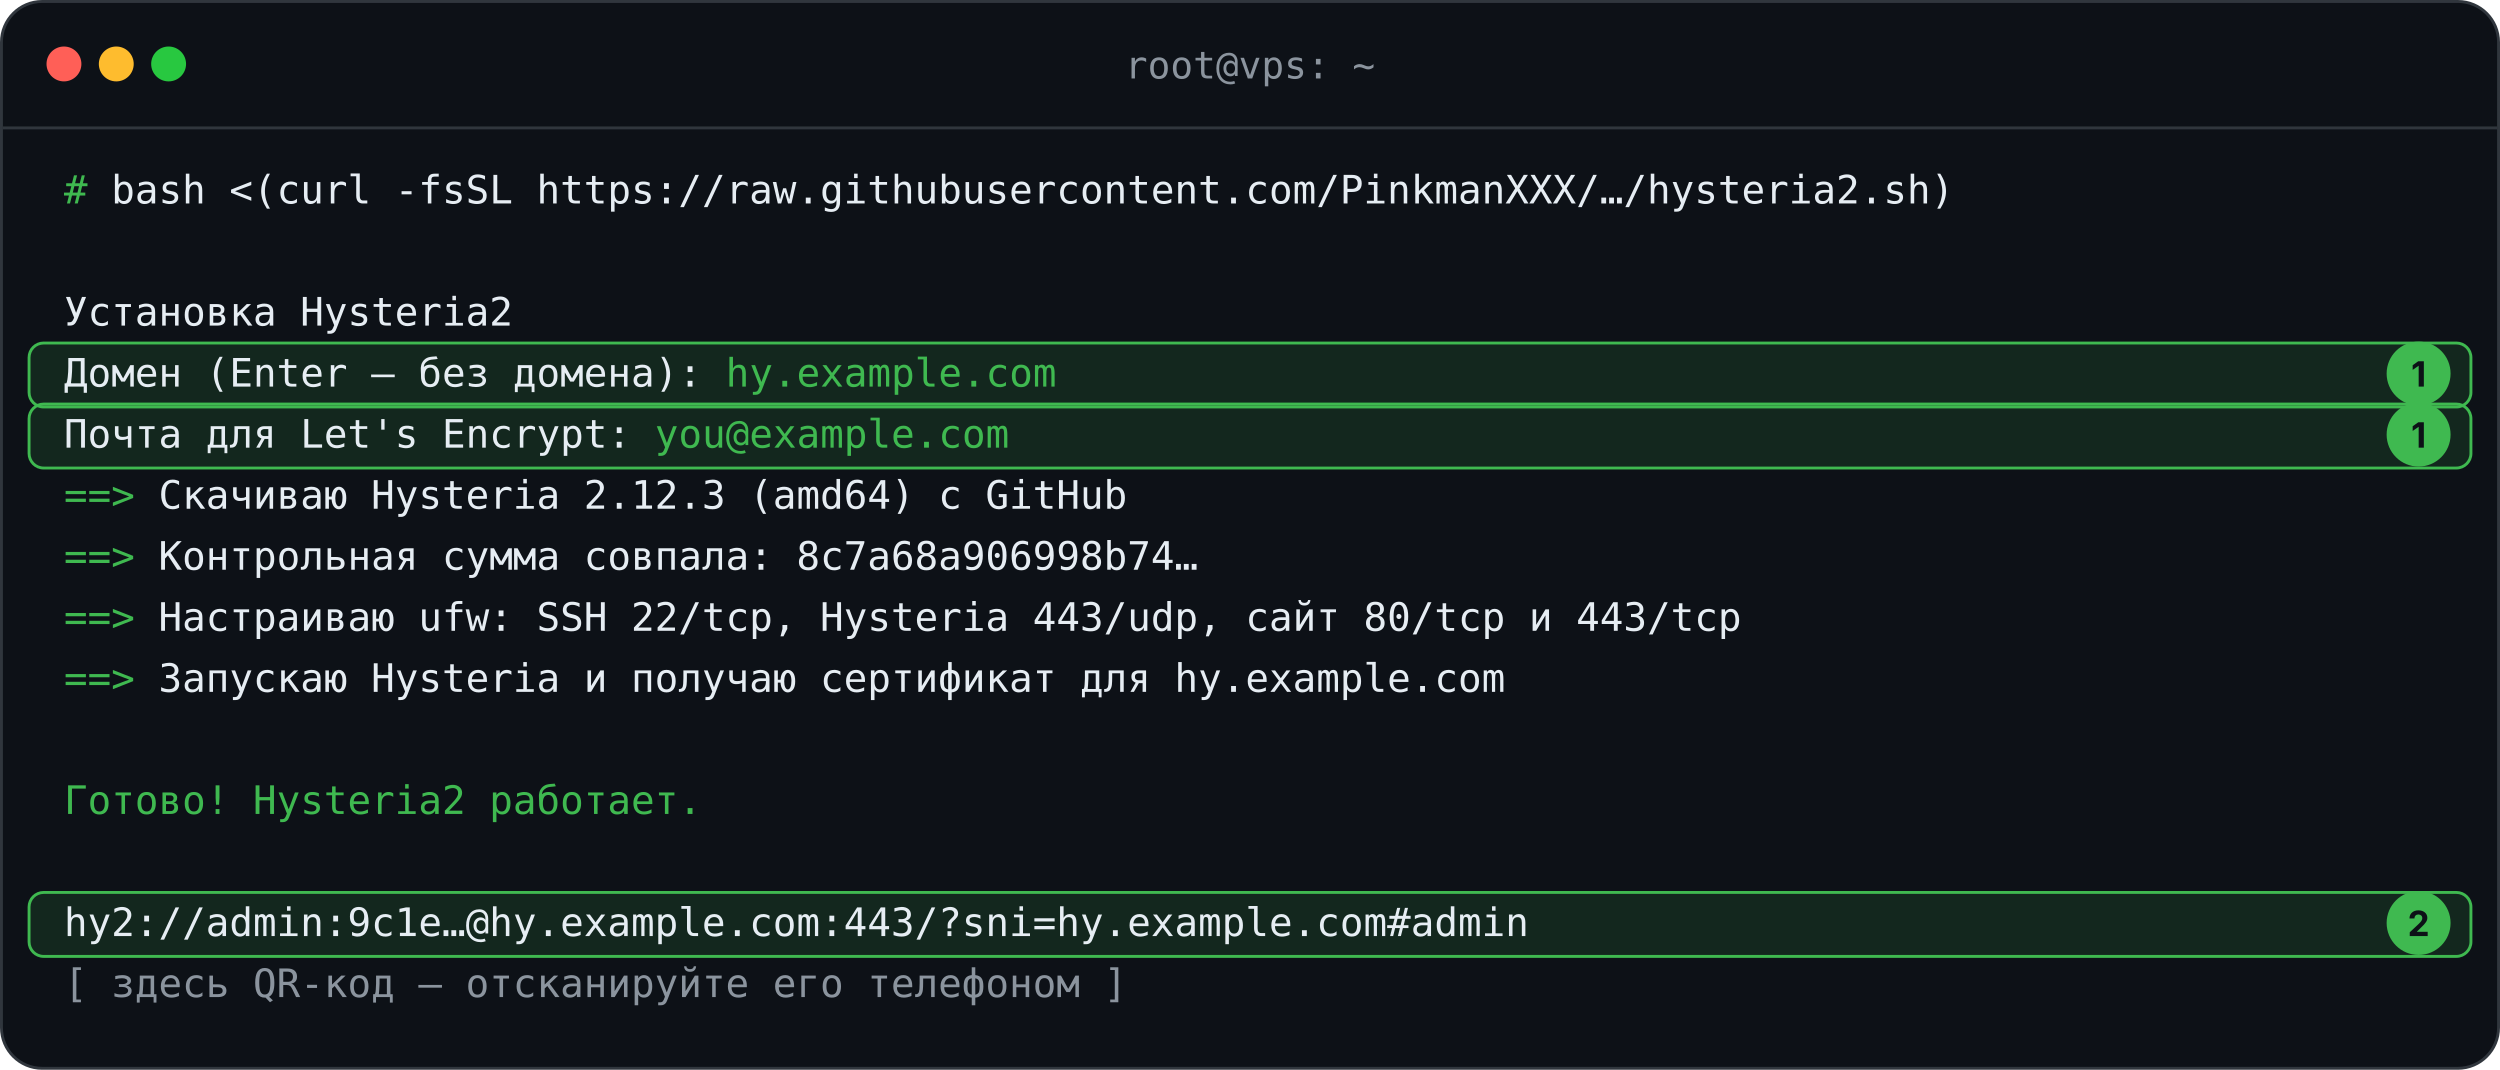
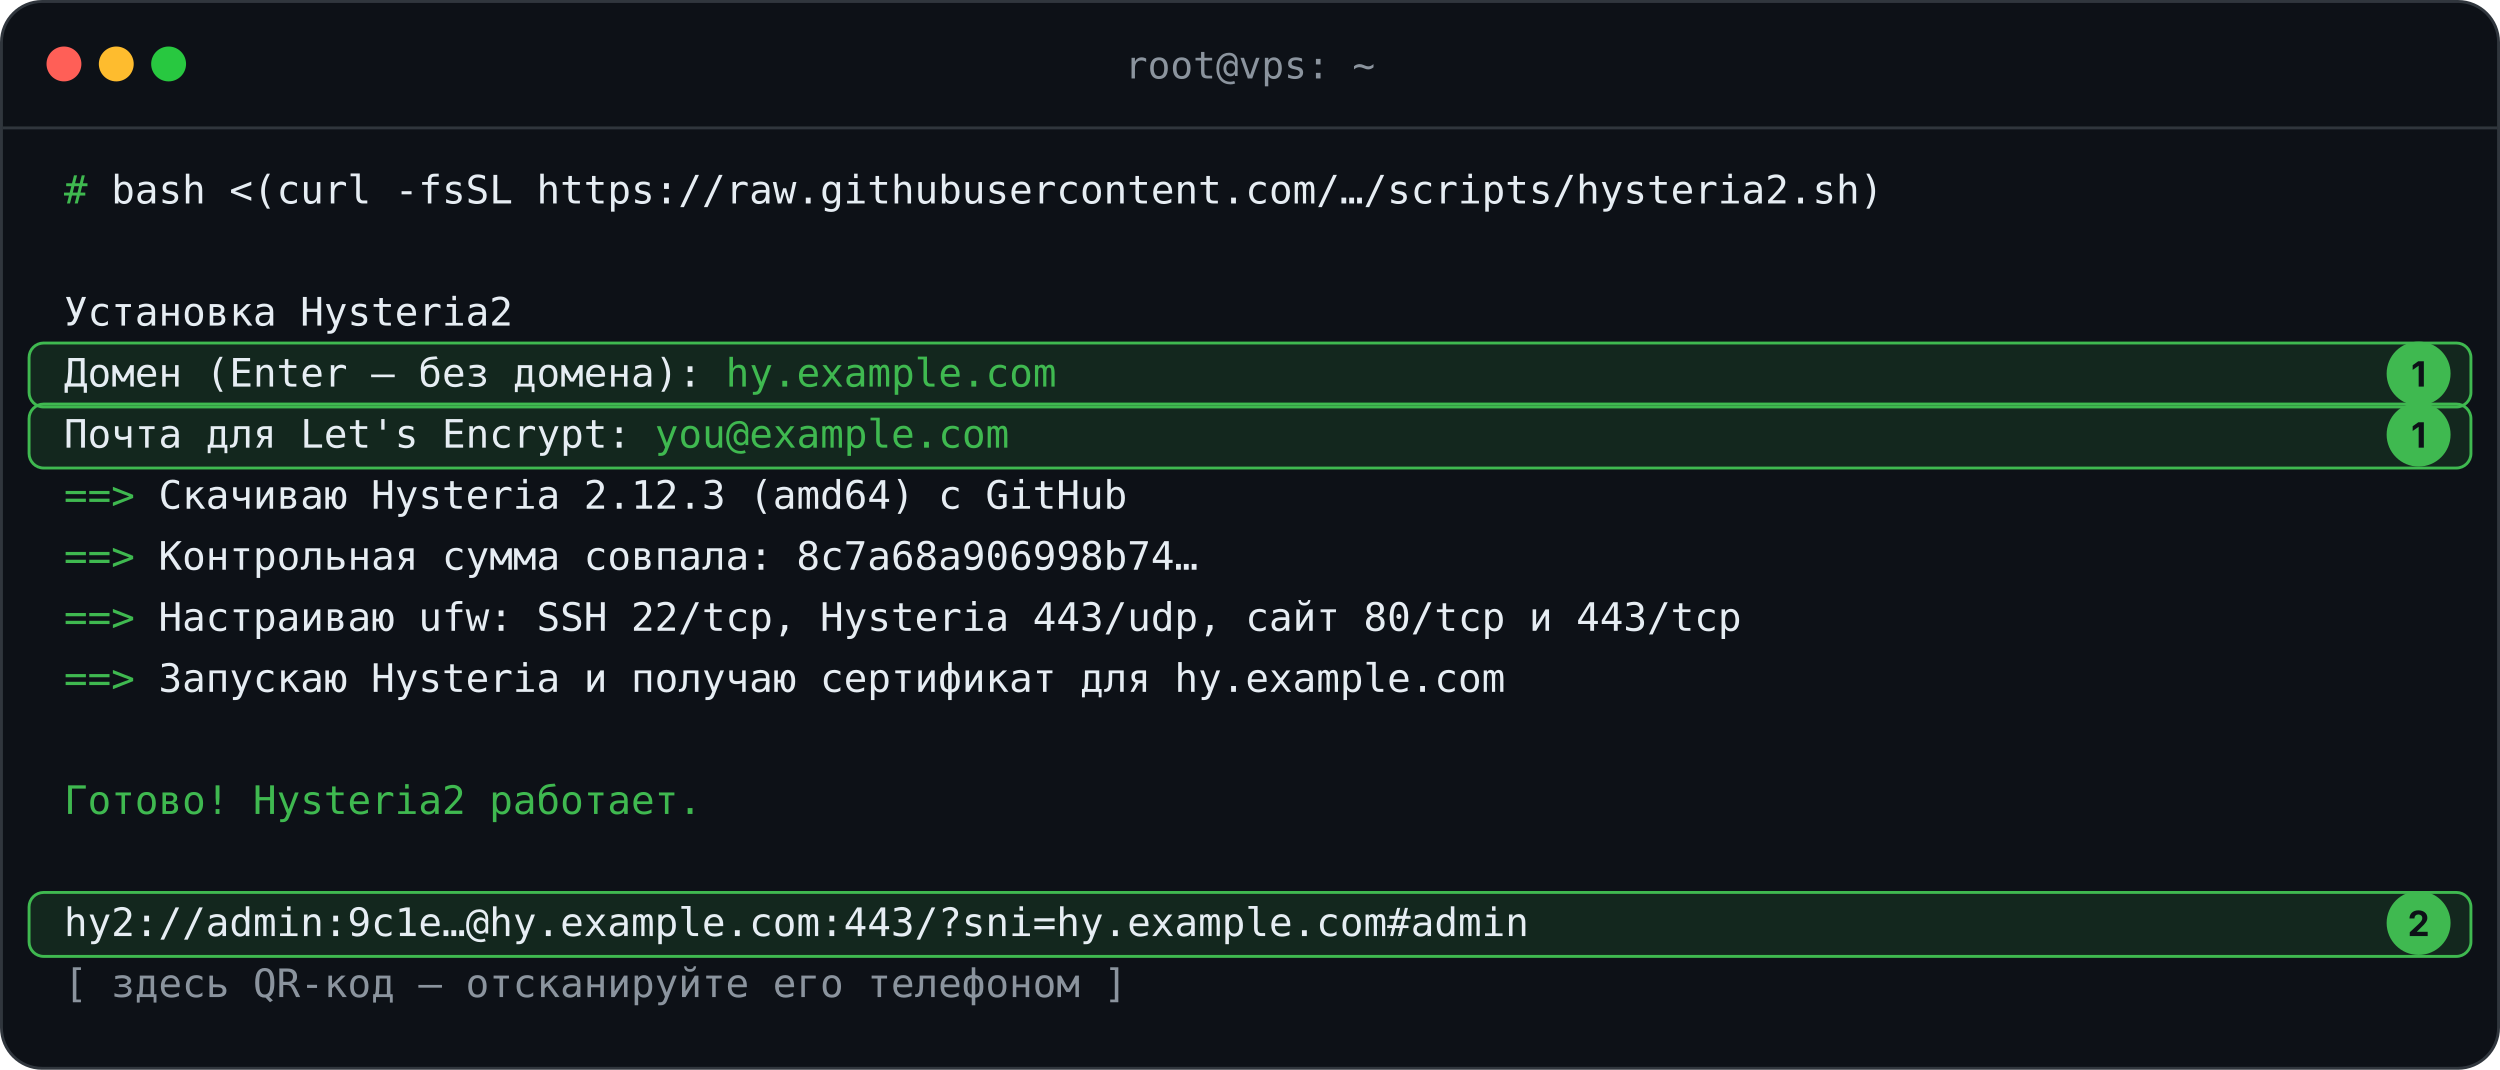
<svg xmlns="http://www.w3.org/2000/svg" width="860" height="368" viewBox="0 0 860 368" role="img" aria-label="root@vps: ~">
  <style>.s{font-family:Inter, -apple-system, 'Segoe UI', Roboto, 'Helvetica Neue', Arial, sans-serif}.m{font-family:'JetBrains Mono', ui-monospace, SFMono-Regular, Menlo, Consolas, monospace}</style>
  <rect x="0.5" y="0.5" width="859" height="367" rx="14" fill="#0d1117" stroke="#30363d" stroke-width="1" />
  <path d="M1 44 H859" stroke="#30363d" />
  <circle cx="22" cy="22" r="6" fill="#ff5f57" />
  <circle cx="40" cy="22" r="6" fill="#febc2e" />
  <circle cx="58" cy="22" r="6" fill="#28c840" />
  <text x="430.0" y="27" class="m" font-size="13" fill="#8b949e" font-weight="500" text-anchor="middle">root@vps: ~</text>
  <text x="22" y="70" class="m" font-size="13.5" fill="#3fb950" xml:space="preserve"># </text>
-   <text x="38.26" y="70" class="m" font-size="13.5" fill="#e6edf3" xml:space="preserve">bash &lt;(curl -fsSL https://raw.githubusercontent.com/PinkmanXXX/…/hysteria2.sh)</text>
+   <text x="38.26" y="70" class="m" font-size="13.5" fill="#e6edf3" xml:space="preserve">bash &lt;(curl -fsSL https://raw.githubusercontent.com/…/scripts/hysteria2.sh)</text>
  <text x="22" y="91" class="m" font-size="13.5" fill="#e6edf3" xml:space="preserve" />
  <text x="22" y="112" class="m" font-size="13.5" fill="#e6edf3" xml:space="preserve">Установка Hysteria2</text>
  <rect x="10" y="118" width="840" height="22" rx="5" fill="#3fb95022" stroke="#3fb950" stroke-width="1" />
  <circle cx="832" cy="128.5" r="11" fill="#3fb950" />
  <text x="832" y="133.0" class="s" font-size="12" fill="#0d1117" font-weight="700" text-anchor="middle">1</text>
  <text x="22" y="133" class="m" font-size="13.5" fill="#e6edf3" xml:space="preserve">Домен (Enter — без домена): </text>
  <text x="249.64" y="133" class="m" font-size="13.5" fill="#3fb950" xml:space="preserve">hy.example.com</text>
  <rect x="10" y="139" width="840" height="22" rx="5" fill="#3fb95022" stroke="#3fb950" stroke-width="1" />
  <circle cx="832" cy="149.5" r="11" fill="#3fb950" />
  <text x="832" y="154.0" class="s" font-size="12" fill="#0d1117" font-weight="700" text-anchor="middle">1</text>
  <text x="22" y="154" class="m" font-size="13.5" fill="#e6edf3" xml:space="preserve">Почта для Let's Encrypt: </text>
  <text x="225.25" y="154" class="m" font-size="13.5" fill="#3fb950" xml:space="preserve">you@example.com</text>
  <text x="22" y="175" class="m" font-size="13.5" fill="#3fb950" xml:space="preserve">==&gt; </text>
  <text x="54.52" y="175" class="m" font-size="13.5" fill="#e6edf3" xml:space="preserve">Скачиваю Hysteria 2.12.3 (amd64) с GitHub</text>
  <text x="22" y="196" class="m" font-size="13.5" fill="#3fb950" xml:space="preserve">==&gt; </text>
  <text x="54.52" y="196" class="m" font-size="13.5" fill="#e6edf3" xml:space="preserve">Контрольная сумма совпала: 8c7a68a906998b74…</text>
  <text x="22" y="217" class="m" font-size="13.5" fill="#3fb950" xml:space="preserve">==&gt; </text>
  <text x="54.52" y="217" class="m" font-size="13.5" fill="#e6edf3" xml:space="preserve">Настраиваю ufw: SSH 22/tcp, Hysteria 443/udp, сайт 80/tcp и 443/tcp</text>
  <text x="22" y="238" class="m" font-size="13.5" fill="#3fb950" xml:space="preserve">==&gt; </text>
  <text x="54.52" y="238" class="m" font-size="13.5" fill="#e6edf3" xml:space="preserve">Запускаю Hysteria и получаю сертификат для hy.example.com</text>
  <text x="22" y="259" class="m" font-size="13.5" fill="#e6edf3" xml:space="preserve" />
  <text x="22" y="280" class="m" font-size="13.5" fill="#3fb950" xml:space="preserve">Готово! Hysteria2 работает.</text>
  <text x="22" y="301" class="m" font-size="13.5" fill="#e6edf3" xml:space="preserve" />
  <rect x="10" y="307" width="840" height="22" rx="5" fill="#3fb95022" stroke="#3fb950" stroke-width="1" />
  <circle cx="832" cy="317.5" r="11" fill="#3fb950" />
  <text x="832" y="322.0" class="s" font-size="12" fill="#0d1117" font-weight="700" text-anchor="middle">2</text>
  <text x="22" y="322" class="m" font-size="13.5" fill="#e6edf3" xml:space="preserve">hy2://admin:9c1e…@hy.example.com:443/?sni=hy.example.com#admin</text>
  <text x="22" y="343" class="m" font-size="13.5" fill="#8b949e" xml:space="preserve">[ здесь QR-код — отсканируйте его телефоном ]</text>
</svg>
